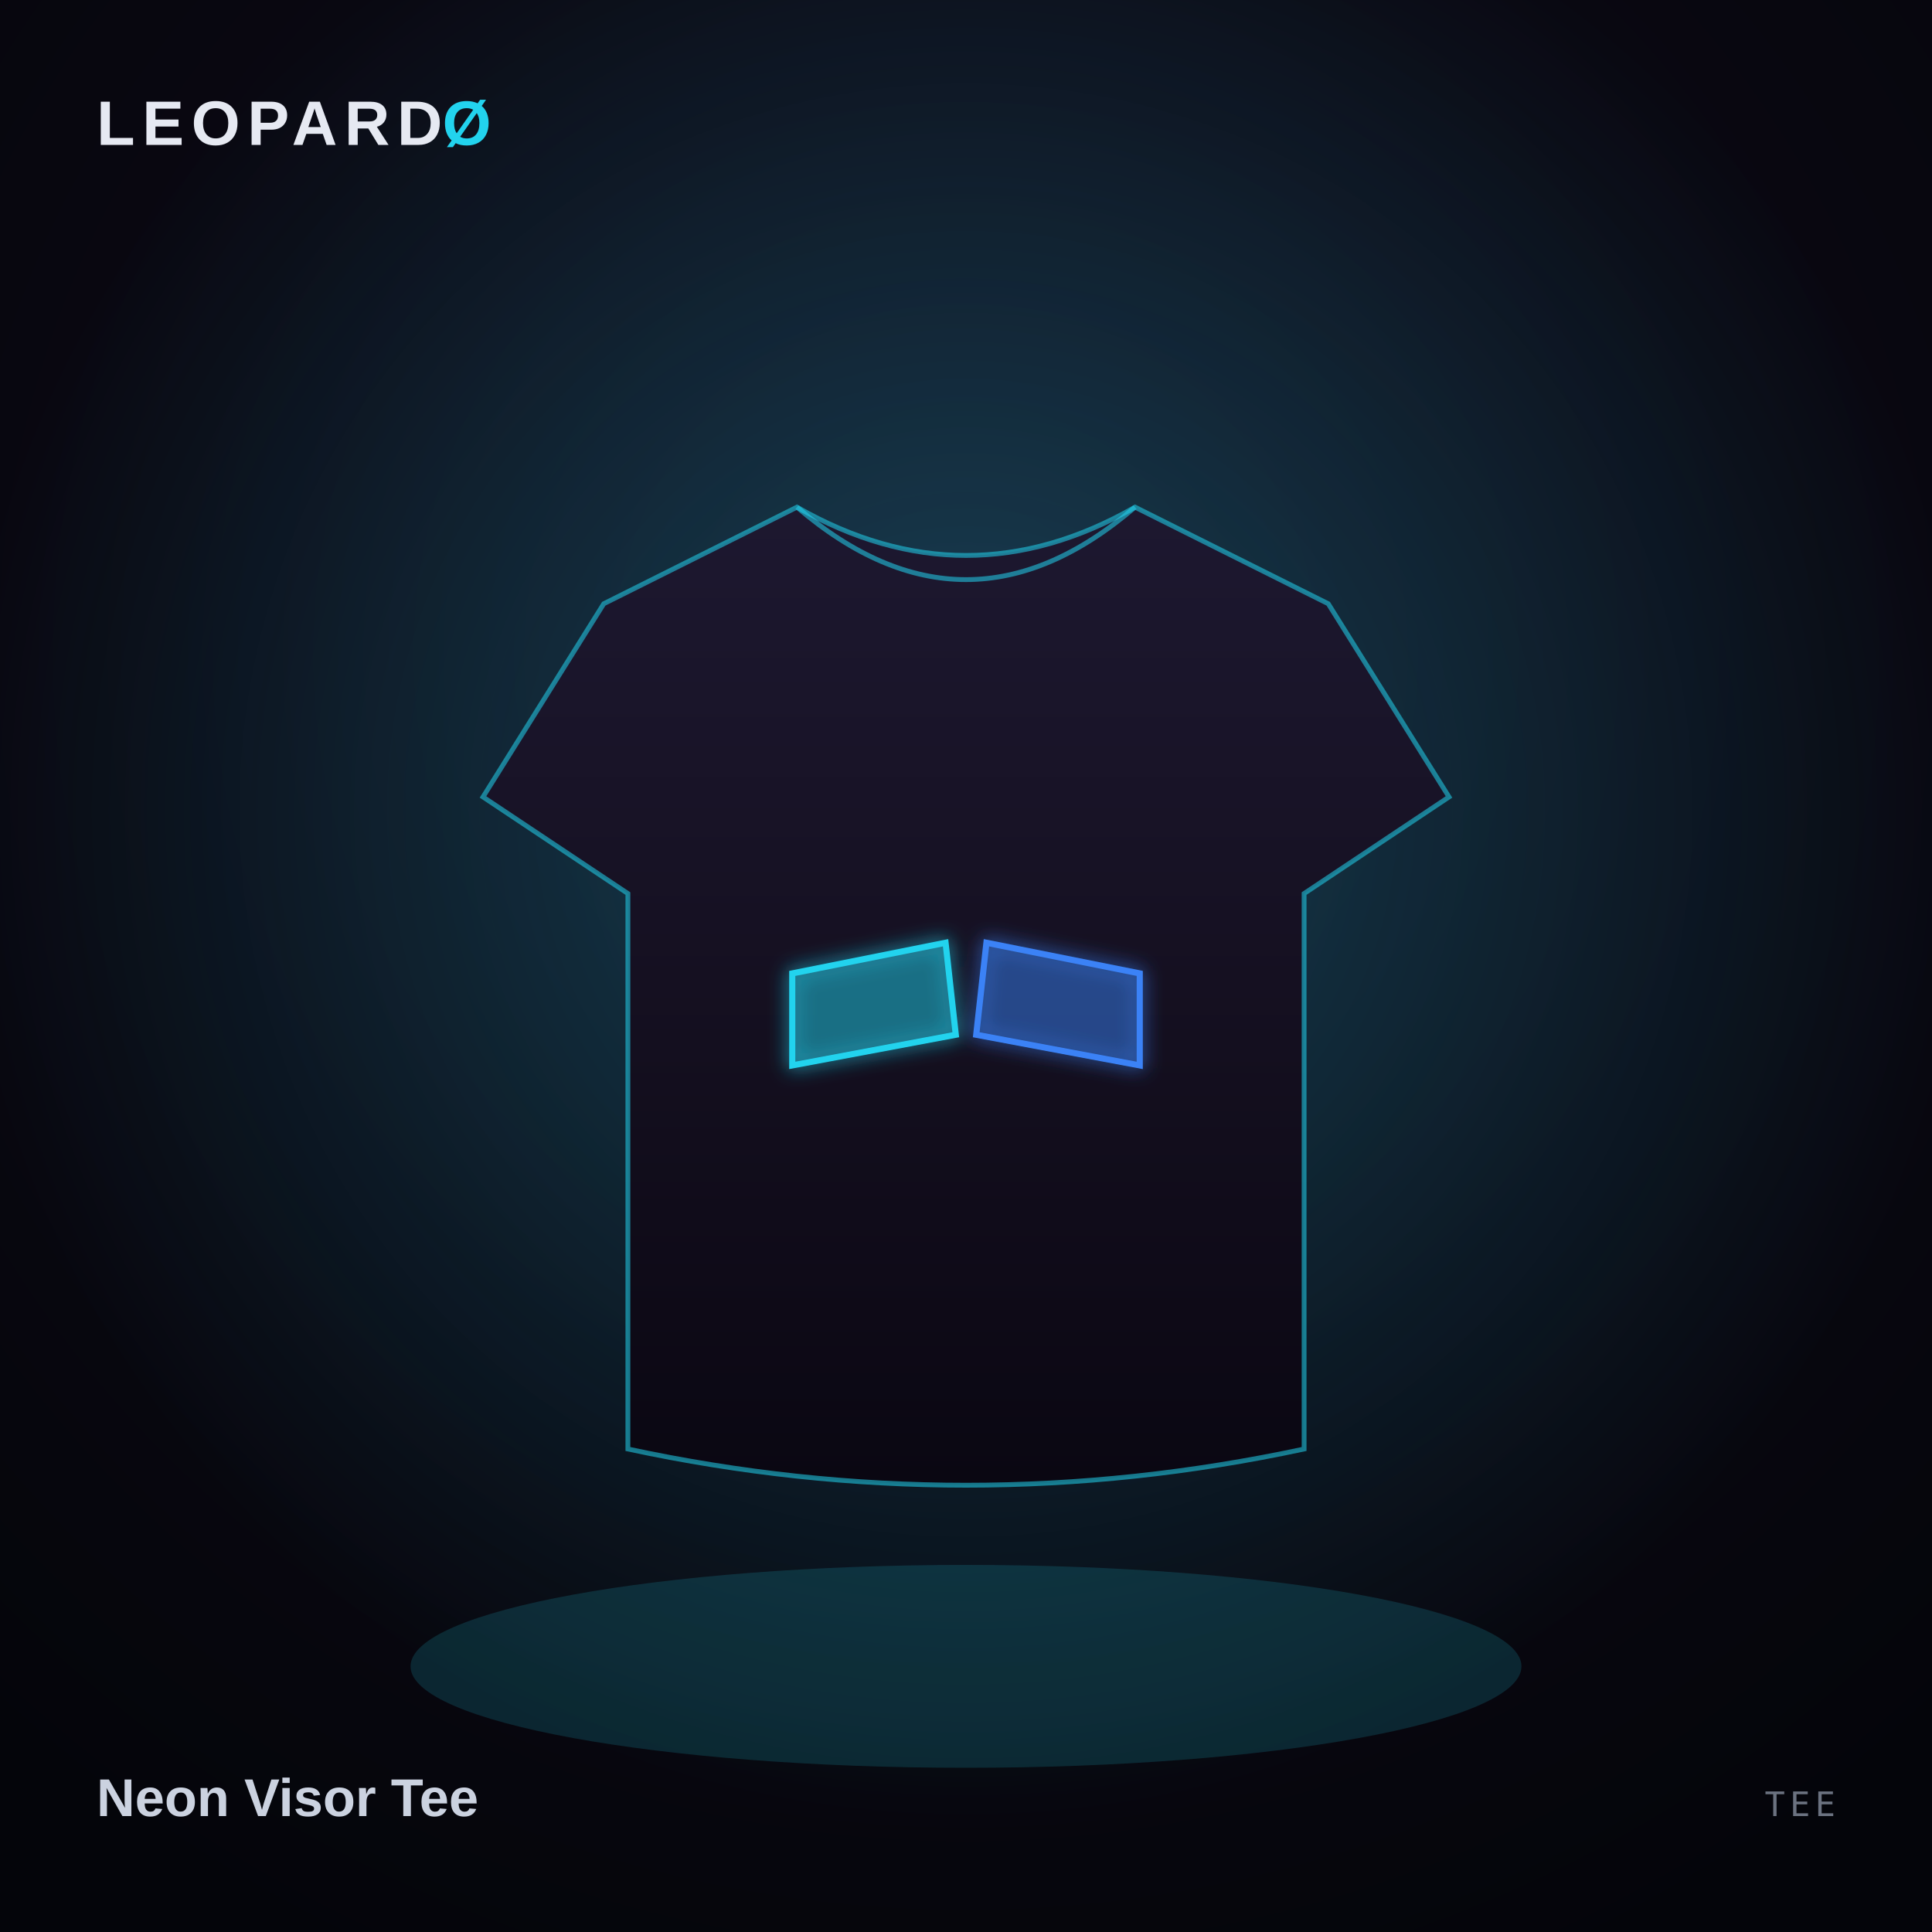
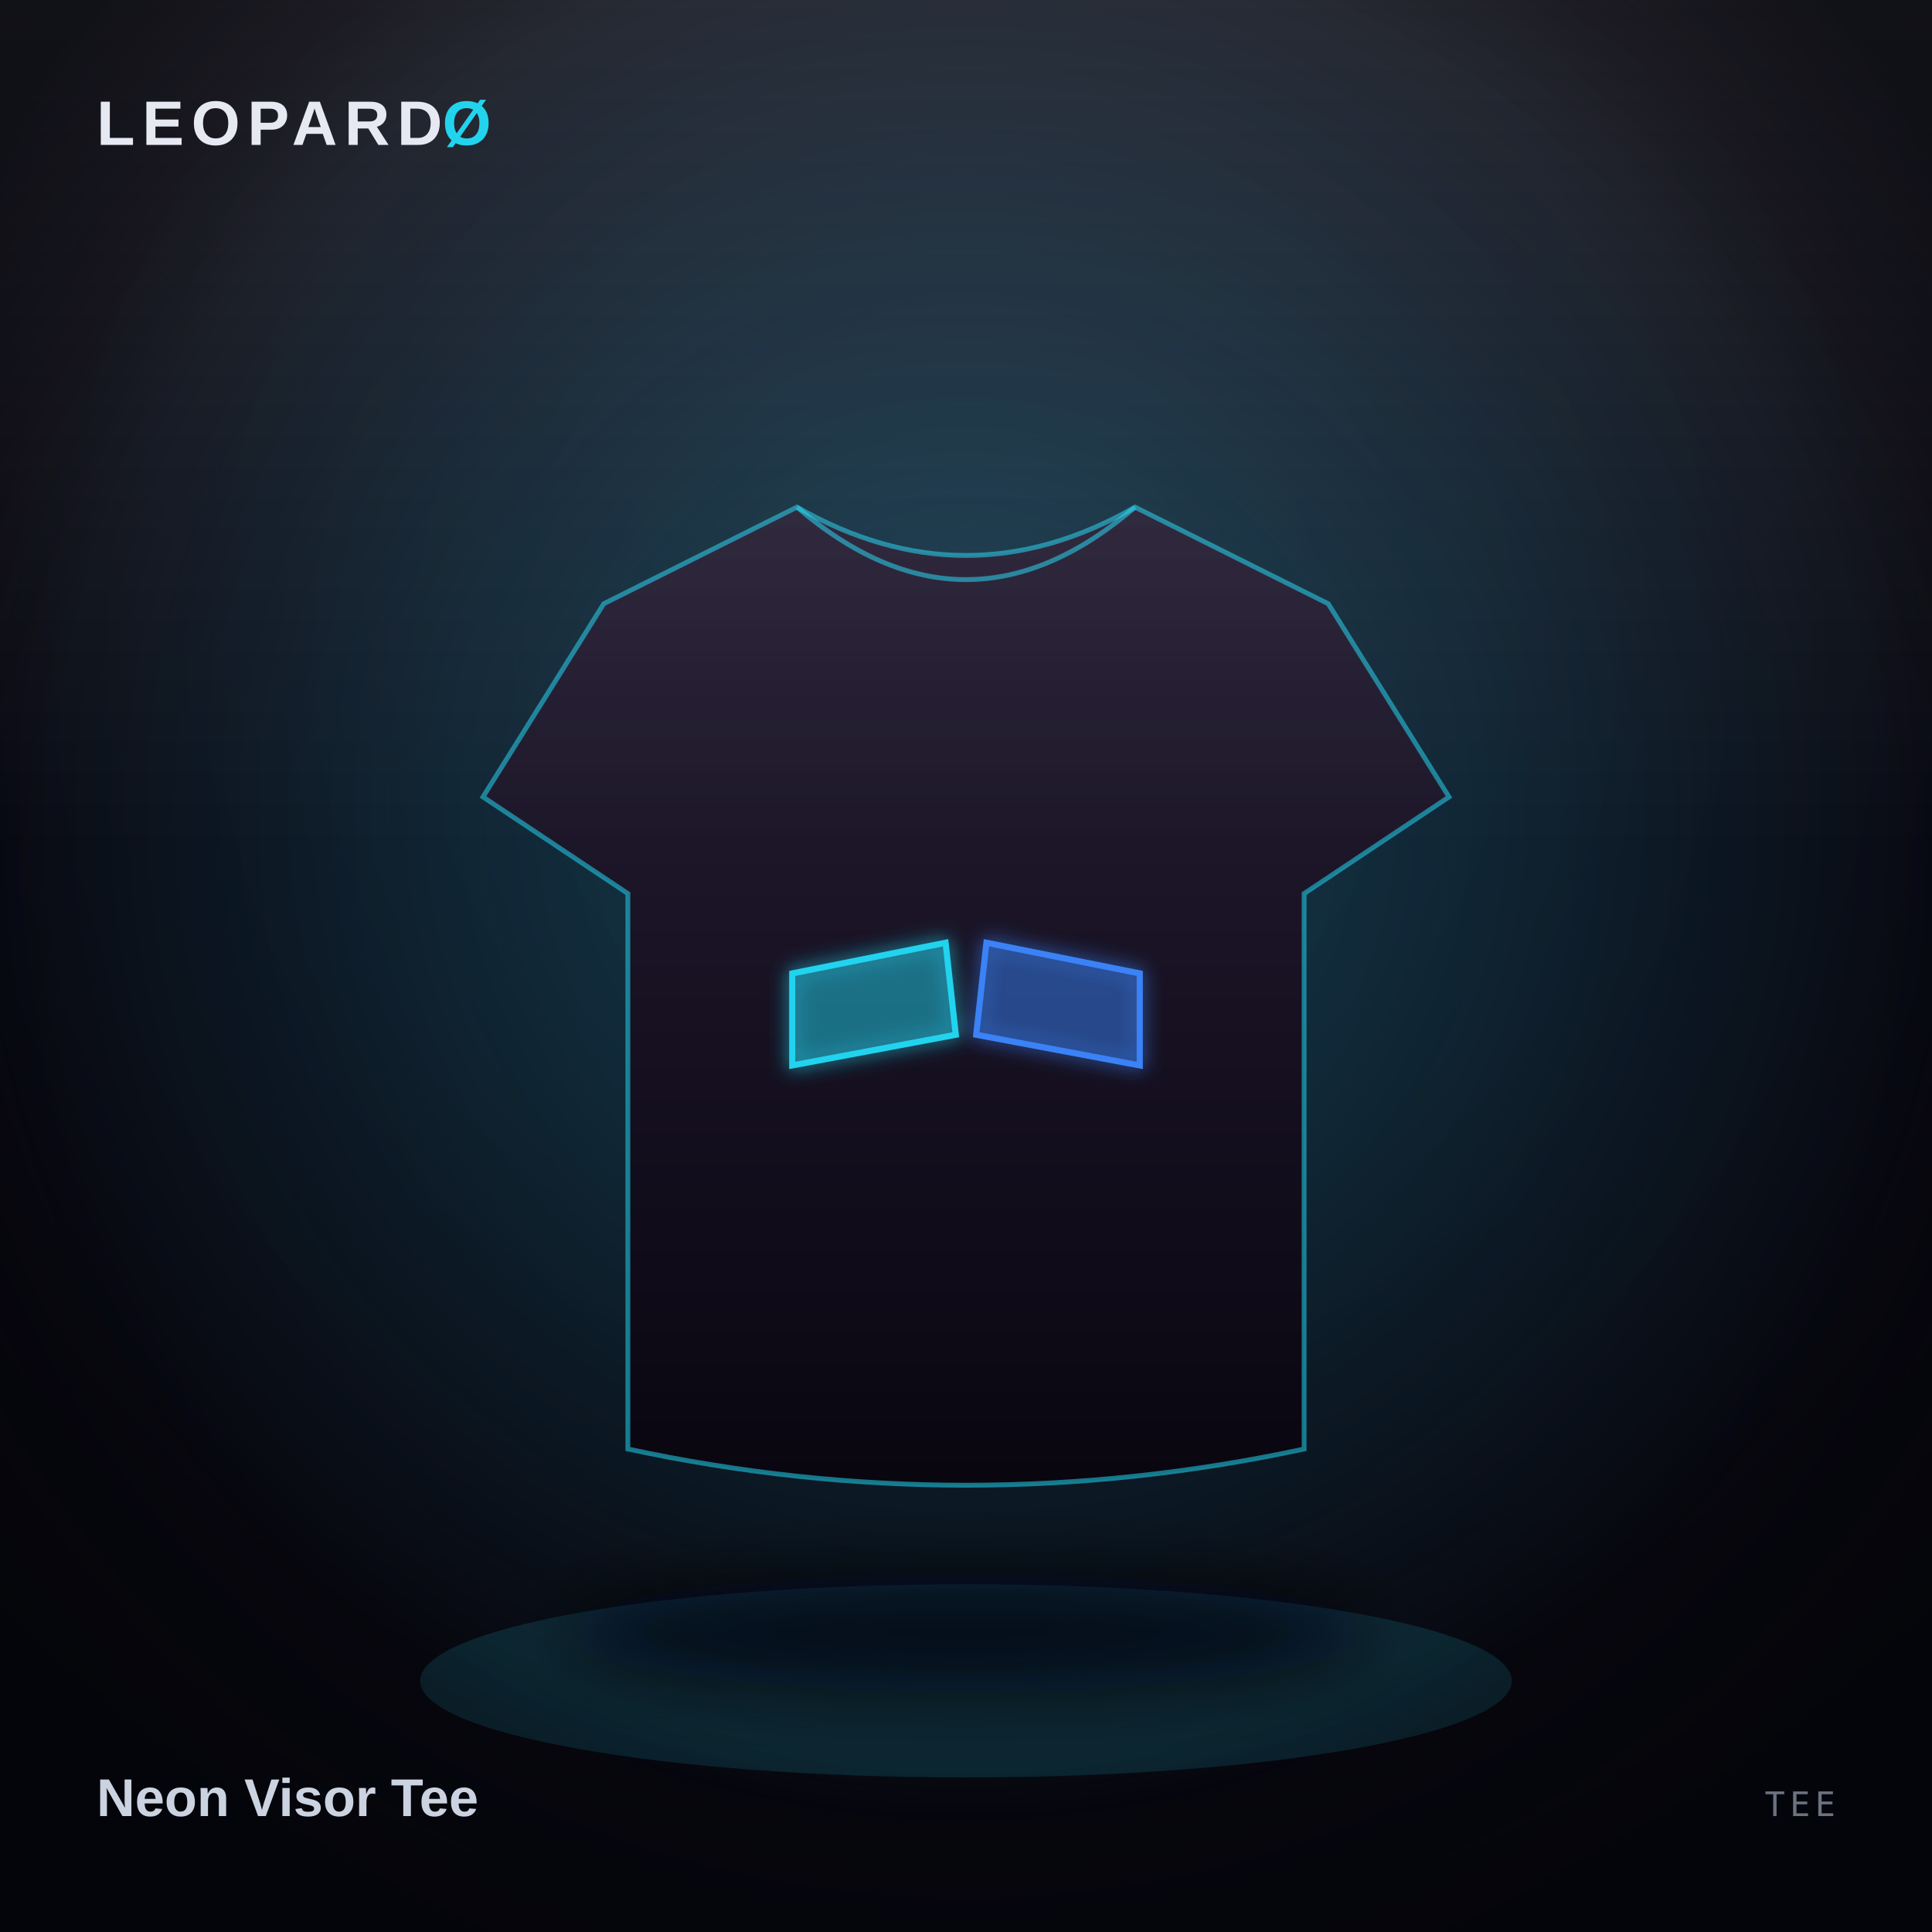
<svg xmlns="http://www.w3.org/2000/svg" viewBox="0 0 800 800" width="800" height="800">
  <defs>
    <radialGradient id="bg" cx="50%" cy="34%" r="75%">
      <stop offset="0%" stop-color="#141022" />
      <stop offset="55%" stop-color="#0a0812" />
      <stop offset="100%" stop-color="#04050a" />
    </radialGradient>
    <radialGradient id="halo" cx="50%" cy="42%" r="52%">
      <stop offset="0%" stop-color="#22d3ee" stop-opacity="0.26" />
      <stop offset="100%" stop-color="#22d3ee" stop-opacity="0" />
    </radialGradient>
    <linearGradient id="fab" x1="0" y1="0" x2="0" y2="1">
-       <stop offset="0%" stop-color="#1d1830" />
-       <stop offset="55%" stop-color="#140f1f" />
-       <stop offset="100%" stop-color="#0a0712" />
+       <stop offset="0%" stop-color="#272036" />
+       <stop offset="52%" stop-color="#171122" />
+       <stop offset="100%" stop-color="#090610" />
    </linearGradient>
+     <linearGradient id="toplight" x1="0" y1="0" x2="0" y2="1">
+       <stop offset="0%" stop-color="#ffffff" stop-opacity="0.11" />
+       <stop offset="44%" stop-color="#ffffff" stop-opacity="0" />
+     </linearGradient>
+     <radialGradient id="vig" cx="50%" cy="44%" r="62%">
+       <stop offset="0%" stop-color="#04050a" stop-opacity="0" />
+       <stop offset="76%" stop-color="#04050a" stop-opacity="0" />
+       <stop offset="100%" stop-color="#04050a" stop-opacity="0.55" />
+     </radialGradient>
    <filter id="glow" x="-40%" y="-40%" width="180%" height="180%">
      <feGaussianBlur stdDeviation="4" />
+     </filter>
+     <filter id="soft" x="-60%" y="-60%" width="220%" height="220%">
+       <feGaussianBlur stdDeviation="14" />
    </filter>
    <clipPath id="cp">
      <rect x="308" y="305" width="184" height="230" rx="10" />
    </clipPath>
  </defs>
  <rect width="800" height="800" fill="url(#bg)" />
  <rect width="800" height="800" fill="url(#halo)" />
-   <ellipse cx="400" cy="690" rx="230" ry="42" fill="#22d3ee" opacity="0.16" />
+   <ellipse cx="400" cy="696" rx="226" ry="40" fill="#22d3ee" opacity="0.14" />
+   <ellipse cx="400" cy="676" rx="166" ry="24" fill="#020308" opacity="0.7" filter="url(#soft)" />
  <g>
    <path d="M250 250 L330 210 Q400 250 470 210 L550 250 L600 330 L540 370 L540 600 Q400 630 260 600 L260 370 L200 330 Z" fill="url(#fab)" stroke="#22d3ee" stroke-opacity="0.55" stroke-width="2" />
    <path d="M330 210 Q400 270 470 210" fill="none" stroke="#22d3ee" stroke-opacity="0.55" stroke-width="2" />
  </g>
  <g clip-path="url(#cp)">
    <g filter="url(#glow)" opacity="0.9">
      <path d="M328.056 403.072 L391.536 390.376 L395.768 428.464 L328.056 441.16 Z" fill="#22d3ee" fill-opacity="0.3" stroke="#22d3ee" stroke-width="2.539" />
      <path d="M471.944 403.072 L408.464 390.376 L404.232 428.464 L471.944 441.16 Z" fill="#3b82f6" fill-opacity="0.3" stroke="#3b82f6" stroke-width="2.539" />
    </g>
    <g>
      <path d="M328.056 403.072 L391.536 390.376 L395.768 428.464 L328.056 441.16 Z" fill="#22d3ee" fill-opacity="0.3" stroke="#22d3ee" stroke-width="2.539" />
      <path d="M471.944 403.072 L408.464 390.376 L404.232 428.464 L471.944 441.16 Z" fill="#3b82f6" fill-opacity="0.3" stroke="#3b82f6" stroke-width="2.539" />
    </g>
  </g>
+   <rect width="800" height="800" fill="url(#toplight)" />
+   <rect width="800" height="800" fill="url(#vig)" />
  <text x="40" y="60" font-family="Arial, sans-serif" font-weight="900" font-size="26" letter-spacing="3" fill="#e6e9f2">LEOPARD<tspan fill="#22d3ee">Ø</tspan>
  </text>
  <text x="40" y="752" font-family="Arial, sans-serif" font-weight="800" font-size="22" fill="#cbd2e0">Neon Visor Tee</text>
  <text x="760" y="752" text-anchor="end" font-family="monospace" font-size="14" letter-spacing="2" fill="#6b7280">TEE</text>
</svg>
